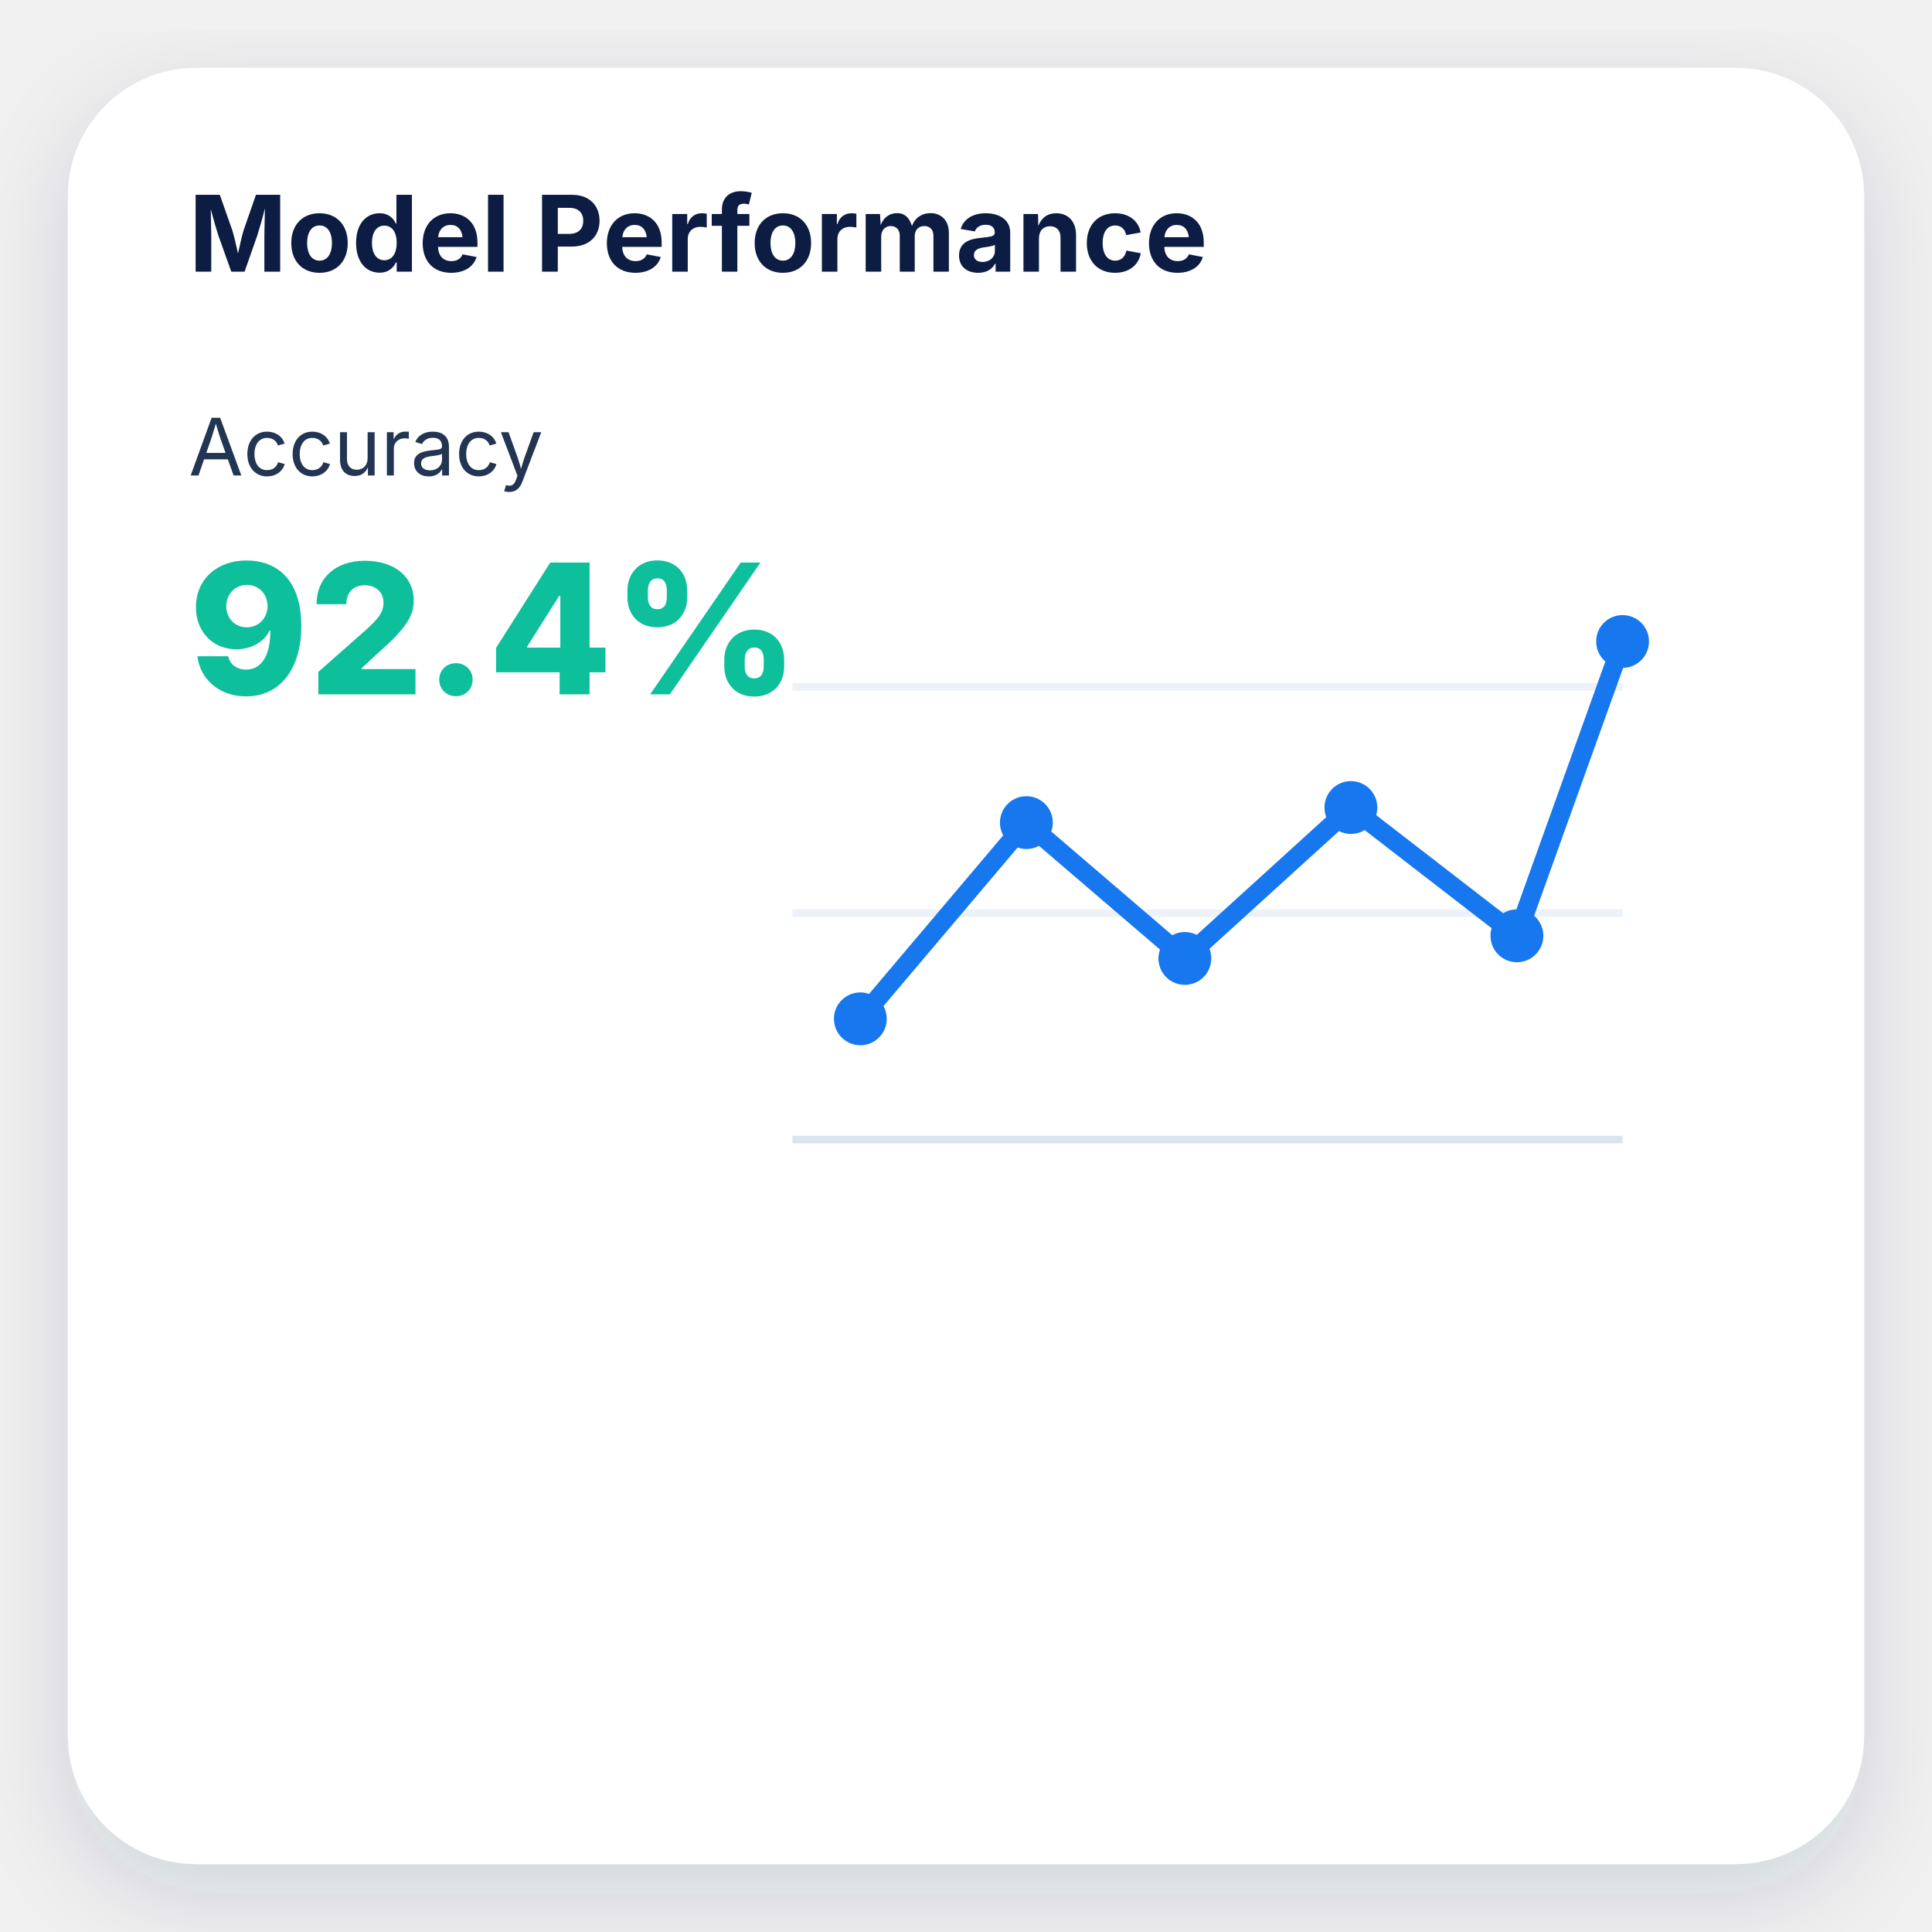
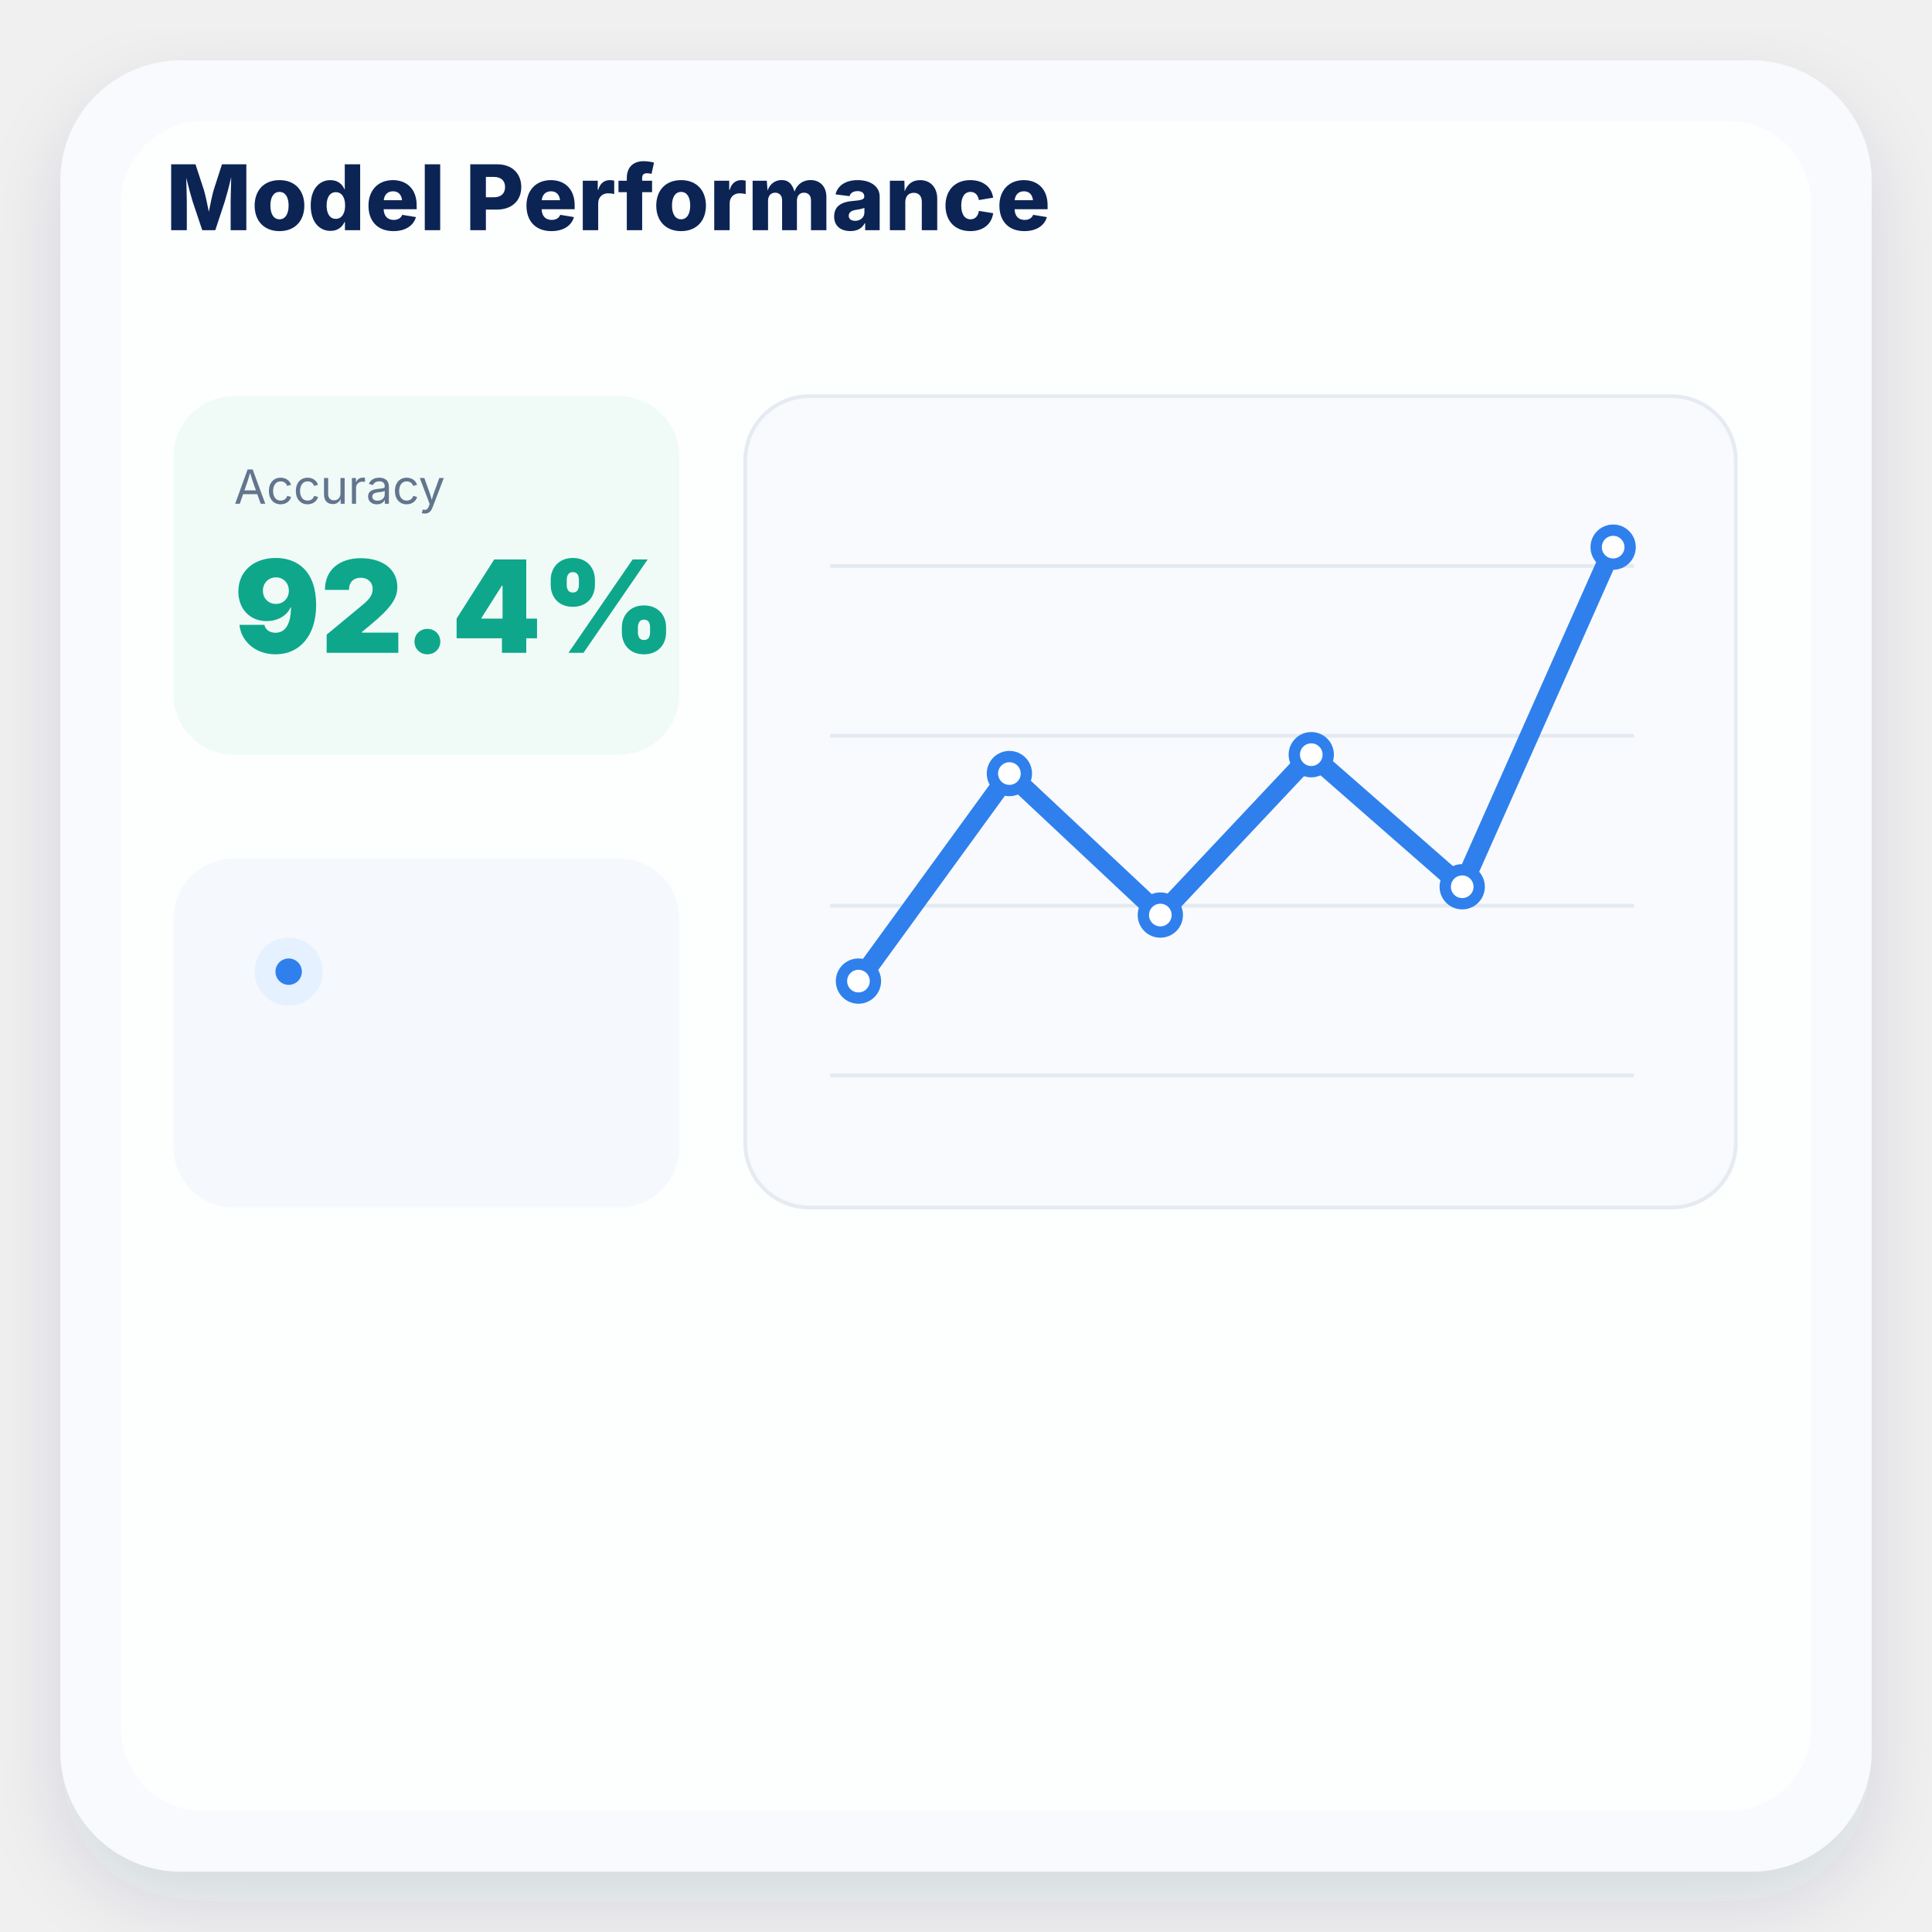
- <svg xmlns="http://www.w3.org/2000/svg" width="512" height="512" viewBox="0 0 512 512">
+ <svg xmlns="http://www.w3.org/2000/svg" width="1024" height="1024" viewBox="0 0 1024 1024">
  <defs>
-     <linearGradient id="blue" x1="0" x2="1">
-       <stop stop-color="#1269F3" />
-       <stop offset="1" stop-color="#39A7FF" />
+     <linearGradient id="blueGrad" x1="0" y1="0" x2="1" y2="1">
+       <stop offset="0%" stop-color="#2F80ED" />
+       <stop offset="100%" stop-color="#4EA5FF" />
    </linearGradient>
-     <linearGradient id="teal" x1="0" x2="1">
-       <stop stop-color="#00B894" />
-       <stop offset="1" stop-color="#22D3B6" />
+     <linearGradient id="tealGrad" x1="0" y1="0" x2="1" y2="1">
+       <stop offset="0%" stop-color="#11A98D" />
+       <stop offset="100%" stop-color="#35D3BA" />
    </linearGradient>
-     <linearGradient id="purple" x1="0" x2="1">
-       <stop stop-color="#7B61FF" />
-       <stop offset="1" stop-color="#A875FF" />
+     <linearGradient id="purpleGrad" x1="0" y1="0" x2="1" y2="1">
+       <stop offset="0%" stop-color="#6654E8" />
+       <stop offset="100%" stop-color="#9A7CFF" />
    </linearGradient>
-     <linearGradient id="orange" x1="0" x2="1">
-       <stop stop-color="#FF5E78" />
-       <stop offset="1" stop-color="#FF9A2F" />
-     </linearGradient>
-     <filter id="shadow" x="-50%" y="-50%" width="200%" height="200%">
-       <feDropShadow dx="0" dy="8" stdDeviation="12" flood-color="#0D2B5B" flood-opacity=".14" />
+     <filter id="cardShadow" x="-20%" y="-20%" width="140%" height="140%">
+       <feDropShadow dx="0" dy="16" stdDeviation="20" flood-color="#102A56" flood-opacity=".12" />
    </filter>
  </defs>
-   <g filter="url(#shadow)">
-     <rect x="18" y="18" width="476" height="476" rx="34" fill="#fff" />
-     <text x="50" y="72" font-family="Inter,Arial" font-size="28" font-weight="700" fill="#091A43">Model Performance</text>
-     <text x="50" y="126" font-family="Inter,Arial" font-size="21" fill="#243653">Accuracy</text>
-     <text x="50" y="184" font-family="Inter,Arial" font-size="48" font-weight="800" fill="#0ABF9A">92.4%</text>
-     <g transform="translate(210,122)">
-       <line x1="0" y1="180" x2="220" y2="180" stroke="#D9E4F1" stroke-width="2" />
-       <line x1="0" y1="120" x2="220" y2="120" stroke="#ECF2F8" stroke-width="2" />
-       <line x1="0" y1="60" x2="220" y2="60" stroke="#ECF2F8" stroke-width="2" />
-       <path d="M18 148 L62 96 L104 132 L148 92 L192 126 L220 48" fill="none" stroke="#1577EE" stroke-width="5" />
-       <g fill="#1577EE">
-         <circle cx="18" cy="148" r="7" />
-         <circle cx="62" cy="96" r="7" />
-         <circle cx="104" cy="132" r="7" />
-         <circle cx="148" cy="92" r="7" />
-         <circle cx="192" cy="126" r="7" />
-         <circle cx="220" cy="48" r="7" />
-       </g>
-     </g>
+   <g filter="url(#cardShadow)">
+     <rect x="32" y="32" width="960" height="960" rx="64" fill="#F8FAFD" />
  </g>
+   <rect x="64" y="64" width="896" height="896" rx="44" fill="#FFFFFF" opacity=".72" />
+   <text x="88" y="122" font-family="Inter,Arial,sans-serif" font-size="48" font-weight="800" fill="#0B2454">Model Performance</text>
+   <rect x="92" y="210" width="268" height="190" rx="32" fill="#F0FBF8" />
+   <text x="124" y="267" font-family="Inter,Arial,sans-serif" font-size="25" fill="#63758E">Accuracy</text>
+   <text x="124" y="346" font-family="Inter,Arial,sans-serif" font-size="68" font-weight="850" fill="#0EA78B">92.4%</text>
+   <rect x="395" y="210" width="525" height="430" rx="34" fill="#F8FAFD" stroke="#E6EBF2" stroke-width="2" />
+   <line x1="440" y1="300" x2="866" y2="300" stroke="#E4EAF2" stroke-width="2" />
+   <line x1="440" y1="390" x2="866" y2="390" stroke="#E4EAF2" stroke-width="2" />
+   <line x1="440" y1="480" x2="866" y2="480" stroke="#E4EAF2" stroke-width="2" />
+   <line x1="440" y1="570" x2="866" y2="570" stroke="#E4EAF2" stroke-width="2" />
+   <polyline points="455,520 535,410 615,485 695,400 775,470 855,290" fill="none" stroke="#2F80ED" stroke-width="10" stroke-linecap="round" stroke-linejoin="round" />
+   <circle cx="455" cy="520" r="9" fill="#fff" stroke="#2F80ED" stroke-width="6" />
+   <circle cx="535" cy="410" r="9" fill="#fff" stroke="#2F80ED" stroke-width="6" />
+   <circle cx="615" cy="485" r="9" fill="#fff" stroke="#2F80ED" stroke-width="6" />
+   <circle cx="695" cy="400" r="9" fill="#fff" stroke="#2F80ED" stroke-width="6" />
+   <circle cx="775" cy="470" r="9" fill="#fff" stroke="#2F80ED" stroke-width="6" />
+   <circle cx="855" cy="290" r="9" fill="#fff" stroke="#2F80ED" stroke-width="6" />
+   <rect x="92" y="455" width="268" height="185" rx="32" fill="#F5F8FC" />
+   <circle cx="153" cy="515" r="18" fill="#E5F1FF" />
+   <circle cx="153" cy="515" r="7" fill="#2F80ED" />
</svg>
